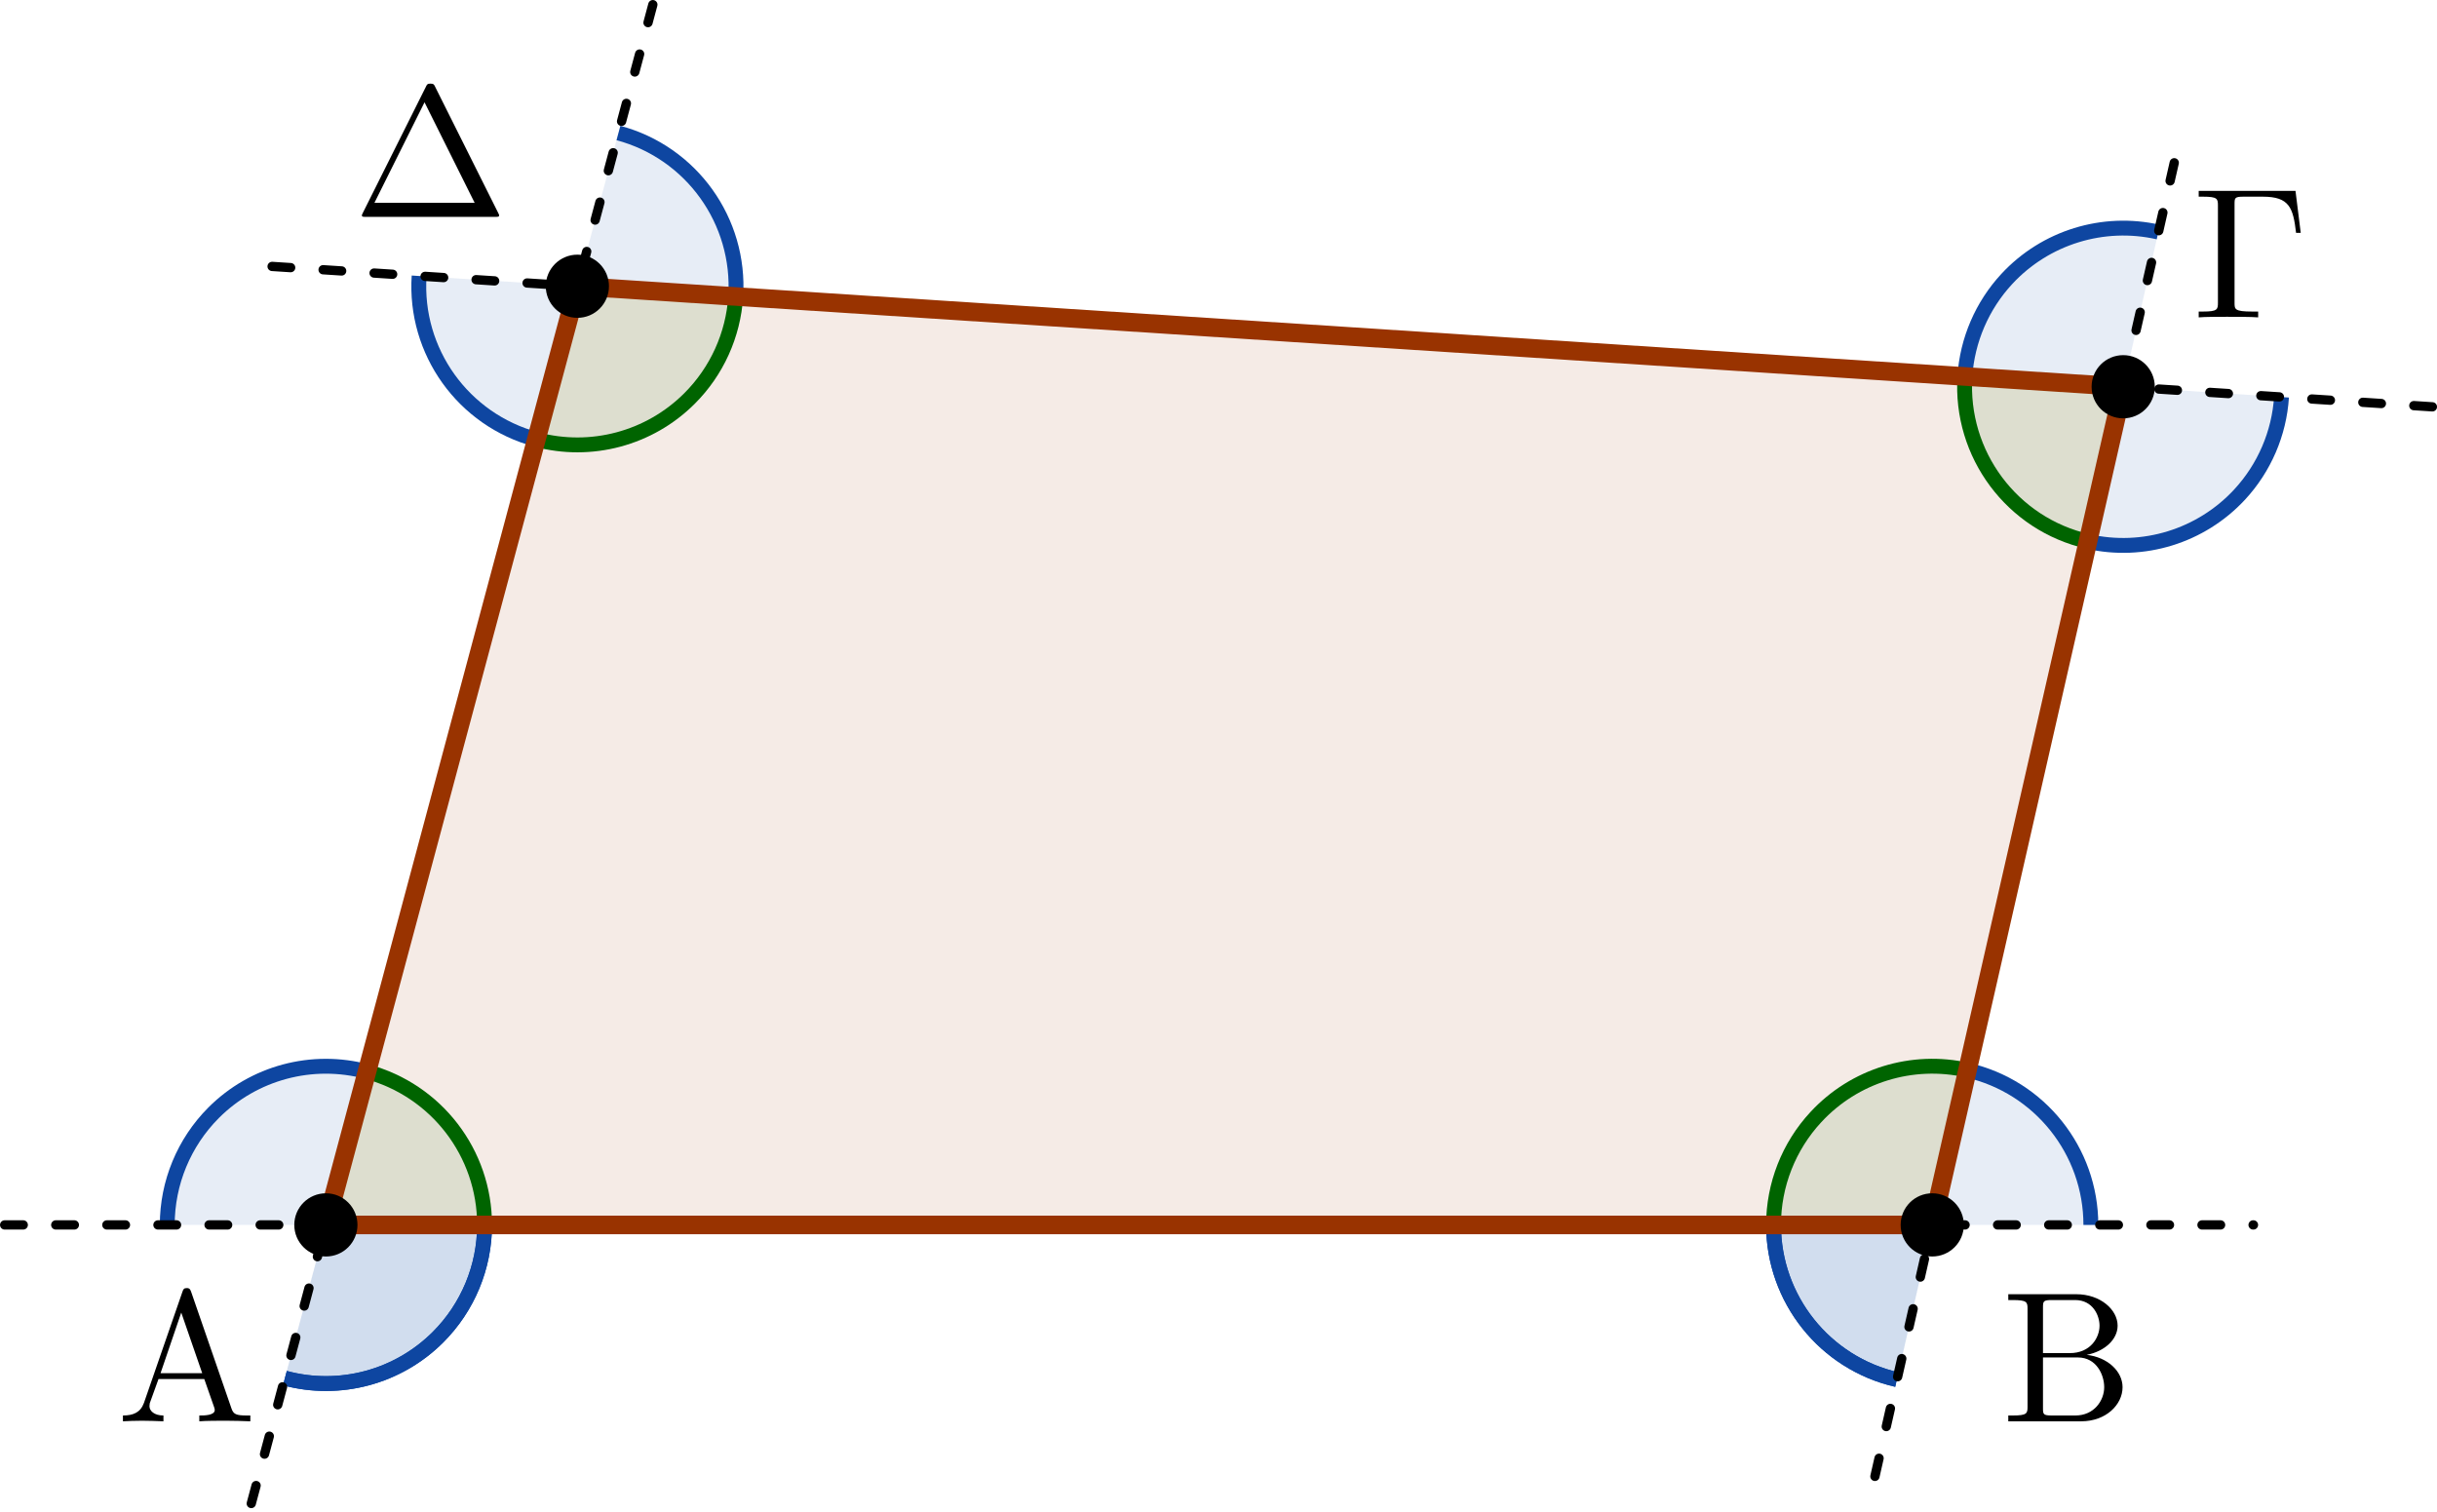
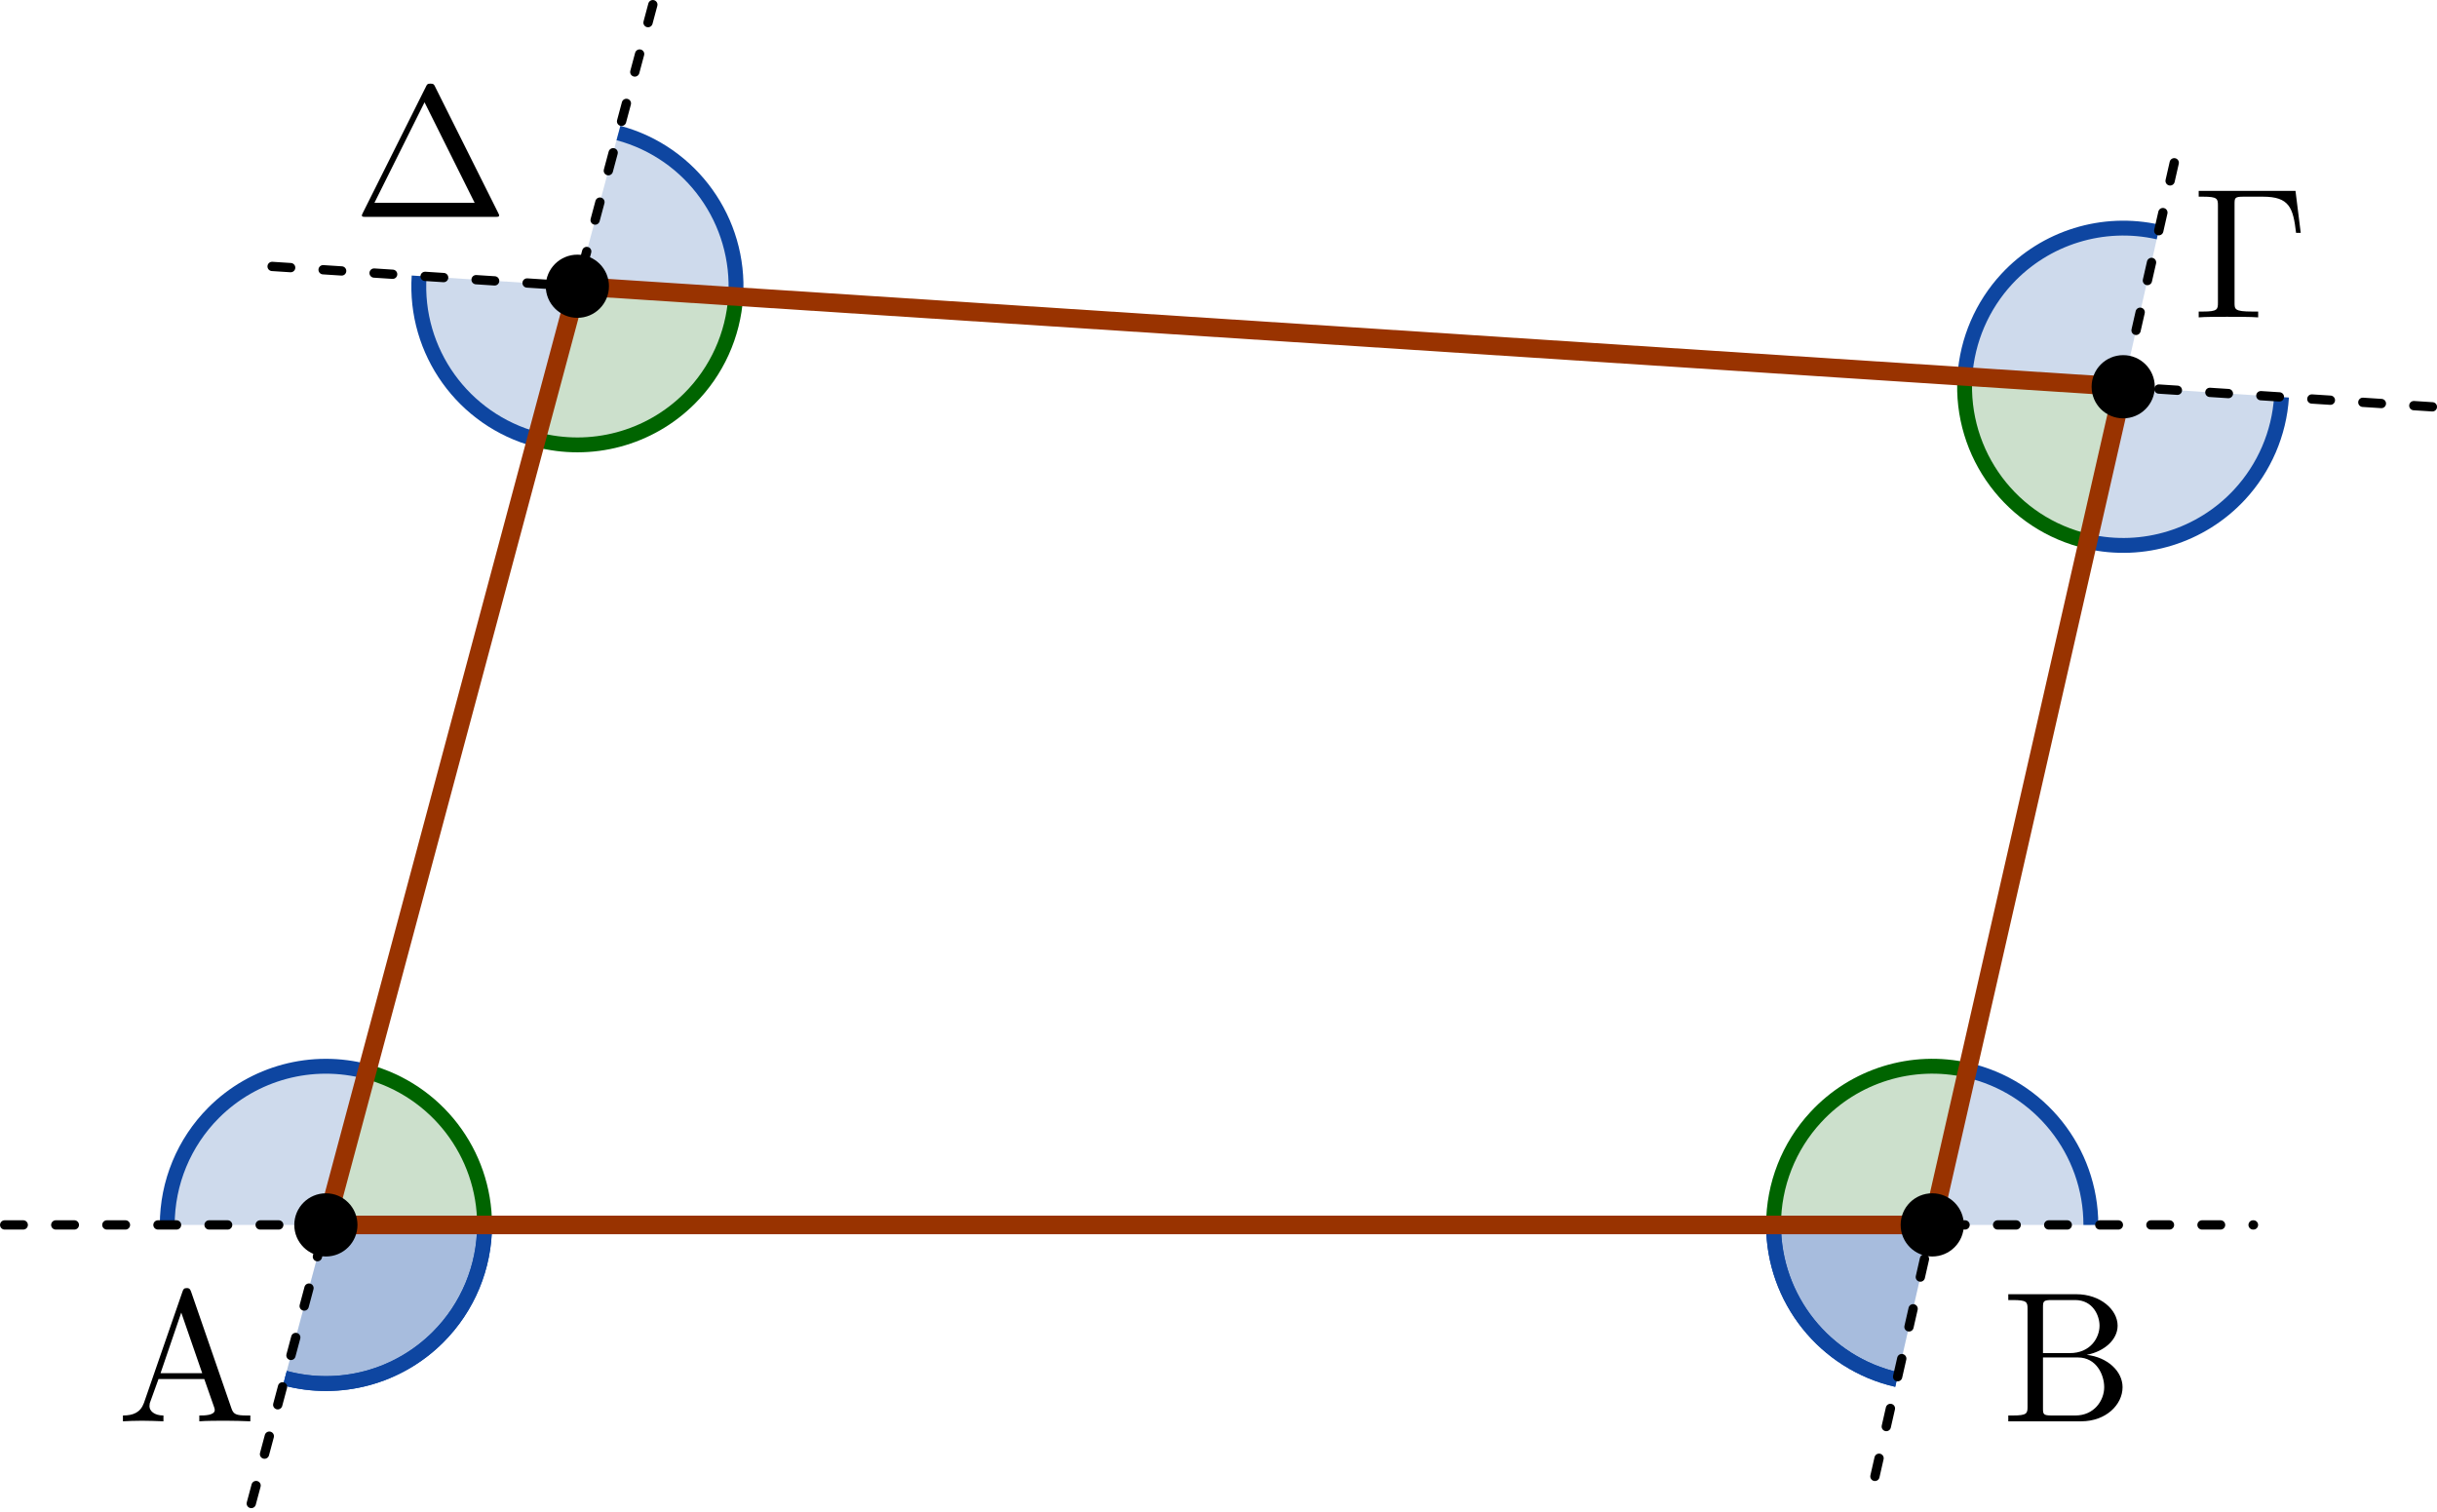
<svg xmlns="http://www.w3.org/2000/svg" xmlns:xlink="http://www.w3.org/1999/xlink" width="130.623pt" height="80.993pt" viewBox="0 0 130.623 80.993" version="1.1">
  <defs>
    <g>
      <symbol overflow="visible" id="glyph0-0">
        <path style="stroke:none;" d="" />
      </symbol>
      <symbol overflow="visible" id="glyph0-1">
        <path style="stroke:none;" d="M 4.406 -6.953 C 4.344 -7.094 4.312 -7.141 4.141 -7.141 C 3.984 -7.141 3.953 -7.094 3.891 -6.953 L 0.516 -0.203 C 0.469 -0.109 0.469 -0.094 0.469 -0.078 C 0.469 0 0.531 0 0.688 0 L 7.609 0 C 7.766 0 7.828 0 7.828 -0.078 C 7.828 -0.094 7.828 -0.109 7.781 -0.203 Z M 3.828 -6.141 L 6.516 -0.75 L 1.141 -0.75 Z M 3.828 -6.141 " />
      </symbol>
      <symbol overflow="visible" id="glyph0-2">
        <path style="stroke:none;" d="M 3.969 -6.938 C 3.922 -7.062 3.891 -7.141 3.734 -7.141 C 3.578 -7.141 3.547 -7.078 3.5 -6.938 L 1.438 -0.984 C 1.25 -0.469 0.859 -0.312 0.312 -0.312 L 0.312 0 C 0.547 -0.016 0.984 -0.031 1.328 -0.031 C 1.641 -0.031 2.156 -0.016 2.484 0 L 2.484 -0.312 C 1.984 -0.312 1.734 -0.562 1.734 -0.812 C 1.734 -0.844 1.75 -0.953 1.75 -0.969 L 2.219 -2.266 L 4.672 -2.266 L 5.203 -0.75 C 5.219 -0.703 5.234 -0.641 5.234 -0.609 C 5.234 -0.312 4.672 -0.312 4.406 -0.312 L 4.406 0 C 4.766 -0.031 5.469 -0.031 5.844 -0.031 C 6.266 -0.031 6.734 -0.016 7.141 0 L 7.141 -0.312 L 6.969 -0.312 C 6.375 -0.312 6.234 -0.375 6.125 -0.703 Z M 3.438 -5.828 L 4.562 -2.578 L 2.328 -2.578 Z M 3.438 -5.828 " />
      </symbol>
      <symbol overflow="visible" id="glyph0-3">
        <path style="stroke:none;" d="M 2.219 -3.656 L 2.219 -6.094 C 2.219 -6.438 2.234 -6.5 2.703 -6.5 L 3.938 -6.5 C 4.906 -6.5 5.25 -5.656 5.25 -5.125 C 5.25 -4.484 4.766 -3.656 3.656 -3.656 Z M 4.562 -3.562 C 5.531 -3.75 6.219 -4.391 6.219 -5.125 C 6.219 -5.984 5.297 -6.812 4 -6.812 L 0.359 -6.812 L 0.359 -6.5 L 0.594 -6.5 C 1.359 -6.5 1.391 -6.391 1.391 -6.031 L 1.391 -0.781 C 1.391 -0.422 1.359 -0.312 0.594 -0.312 L 0.359 -0.312 L 0.359 0 L 4.266 0 C 5.594 0 6.484 -0.891 6.484 -1.828 C 6.484 -2.688 5.672 -3.438 4.562 -3.562 Z M 3.953 -0.312 L 2.703 -0.312 C 2.234 -0.312 2.219 -0.375 2.219 -0.703 L 2.219 -3.422 L 4.094 -3.422 C 5.078 -3.422 5.5 -2.5 5.5 -1.828 C 5.5 -1.125 4.969 -0.312 3.953 -0.312 Z M 3.953 -0.312 " />
      </symbol>
      <symbol overflow="visible" id="glyph0-4">
        <path style="stroke:none;" d="M 5.516 -6.781 L 0.328 -6.781 L 0.328 -6.469 L 0.562 -6.469 C 1.328 -6.469 1.359 -6.359 1.359 -6 L 1.359 -0.781 C 1.359 -0.422 1.328 -0.312 0.562 -0.312 L 0.328 -0.312 L 0.328 0 C 0.672 -0.031 1.453 -0.031 1.844 -0.031 C 2.25 -0.031 3.156 -0.031 3.516 0 L 3.516 -0.312 L 3.188 -0.312 C 2.25 -0.312 2.25 -0.438 2.25 -0.781 L 2.25 -6.078 C 2.25 -6.406 2.266 -6.469 2.734 -6.469 L 3.766 -6.469 C 5.188 -6.469 5.391 -5.875 5.547 -4.531 L 5.797 -4.531 Z M 5.516 -6.781 " />
      </symbol>
    </g>
    <clipPath id="clip1">
      <path d="M 4 54 L 38 54 L 38 80.992 L 4 80.992 Z M 4 54 " />
    </clipPath>
    <clipPath id="clip2">
      <path d="M 83 54 L 113 54 L 113 80.992 L 83 80.992 Z M 83 54 " />
    </clipPath>
    <clipPath id="clip3">
      <path d="M 100 10 L 130.621 10 L 130.621 41 L 100 41 Z M 100 10 " />
    </clipPath>
    <clipPath id="clip4">
      <path d="M 6 0 L 43 0 L 43 80.992 L 6 80.992 Z M 6 0 " />
    </clipPath>
    <clipPath id="clip5">
      <path d="M 93 0 L 124 0 L 124 80.992 L 93 80.992 Z M 93 0 " />
    </clipPath>
    <clipPath id="clip6">
      <path d="M 7 7 L 130.621 7 L 130.621 29 L 7 29 Z M 7 7 " />
    </clipPath>
  </defs>
  <g id="surface1">
-     <path style=" stroke:none;fill-rule:nonzero;fill:rgb(59.999%,20%,0%);fill-opacity:0.1;" d="M 30.949 15.34 L 17.469 65.652 L 103.566 65.652 L 113.805 20.73 Z M 30.949 15.34 " />
-     <path style=" stroke:none;fill-rule:nonzero;fill:rgb(0%,39.214%,0%);fill-opacity:0.1;" d="M 17.469 65.652 L 25.973 65.652 C 25.973 61.801 23.387 58.434 19.668 57.438 Z M 17.469 65.652 " />
-     <path style=" stroke:none;fill-rule:nonzero;fill:rgb(0%,39.214%,0%);fill-opacity:0.1;" d="M 103.57 65.652 L 105.457 57.359 C 102.496 56.684 99.395 57.641 97.332 59.871 C 95.875 61.441 95.062 63.508 95.062 65.652 Z M 103.57 65.652 " />
-     <path style=" stroke:none;fill-rule:nonzero;fill:rgb(0%,39.214%,0%);fill-opacity:0.1;" d="M 113.805 20.727 L 105.32 20.176 C 105.047 24.344 107.844 28.094 111.914 29.02 Z M 113.805 20.727 " />
-     <path style=" stroke:none;fill-rule:nonzero;fill:rgb(0%,39.214%,0%);fill-opacity:0.1;" d="M 30.949 15.34 L 28.746 23.555 C 31.684 24.34 34.812 23.504 36.961 21.355 C 38.422 19.895 39.301 17.953 39.434 15.895 Z M 30.949 15.34 " />
+     <path style=" stroke:none;fill-rule:nonzero;fill:rgb(100%,100%,100%);fill-opacity:1;" d="M 30.949 15.34 L 17.469 65.652 L 103.566 65.652 L 113.805 20.73 Z M 30.949 15.34 " />
+     <path style=" stroke:none;fill-rule:nonzero;fill:rgb(0%,39.214%,0%);fill-opacity:0.2;" d="M 17.469 65.652 L 25.973 65.652 C 25.973 61.801 23.387 58.434 19.668 57.438 Z M 17.469 65.652 " />
+     <path style=" stroke:none;fill-rule:nonzero;fill:rgb(0%,39.214%,0%);fill-opacity:0.2;" d="M 103.57 65.652 L 105.457 57.359 C 102.496 56.684 99.395 57.641 97.332 59.871 C 95.875 61.441 95.062 63.508 95.062 65.652 Z M 103.57 65.652 " />
+     <path style=" stroke:none;fill-rule:nonzero;fill:rgb(0%,39.214%,0%);fill-opacity:0.2;" d="M 113.805 20.727 L 105.32 20.176 C 105.047 24.344 107.844 28.094 111.914 29.02 Z M 113.805 20.727 " />
+     <path style=" stroke:none;fill-rule:nonzero;fill:rgb(0%,39.214%,0%);fill-opacity:0.2;" d="M 30.949 15.34 L 28.746 23.555 C 31.684 24.34 34.812 23.504 36.961 21.355 C 38.422 19.895 39.301 17.953 39.434 15.895 Z M 30.949 15.34 " />
    <path style="fill:none;stroke-width:0.797;stroke-linecap:butt;stroke-linejoin:miter;stroke:rgb(0%,39.214%,0%);stroke-opacity:1;stroke-miterlimit:10;" d="M 8.505 -0.001 C 8.505 3.85 5.919 7.217 2.2 8.213 " transform="matrix(1,0,0,-1,17.468,65.651)" />
    <path style="fill:none;stroke-width:0.797;stroke-linecap:butt;stroke-linejoin:miter;stroke:rgb(0%,39.214%,0%);stroke-opacity:1;stroke-miterlimit:10;" d="M 87.989 8.292 C 85.028 8.967 81.927 8.01 79.864 5.78 C 78.407 4.21 77.594 2.143 77.594 -0.001 " transform="matrix(1,0,0,-1,17.468,65.651)" />
    <path style="fill:none;stroke-width:0.797;stroke-linecap:butt;stroke-linejoin:miter;stroke:rgb(0%,39.214%,0%);stroke-opacity:1;stroke-miterlimit:10;" d="M 87.852 45.475 C 87.579 41.307 90.376 37.557 94.446 36.631 " transform="matrix(1,0,0,-1,17.468,65.651)" />
    <path style="fill:none;stroke-width:0.797;stroke-linecap:butt;stroke-linejoin:miter;stroke:rgb(0%,39.214%,0%);stroke-opacity:1;stroke-miterlimit:10;" d="M 11.278 42.096 C 14.216 41.311 17.345 42.147 19.493 44.296 C 20.954 45.756 21.833 47.698 21.966 49.756 " transform="matrix(1,0,0,-1,17.468,65.651)" />
-     <path style=" stroke:none;fill-rule:nonzero;fill:rgb(5.489%,27.451%,63.135%);fill-opacity:0.1;" d="M 30.949 15.34 L 39.434 15.895 C 39.695 11.848 37.066 8.176 33.148 7.129 Z M 30.949 15.34 " />
-     <path style=" stroke:none;fill-rule:nonzero;fill:rgb(5.489%,27.451%,63.135%);fill-opacity:0.1;" d="M 30.949 15.34 L 22.465 14.793 C 22.199 18.836 24.832 22.508 28.746 23.555 Z M 30.949 15.34 " />
-     <path style=" stroke:none;fill-rule:nonzero;fill:rgb(5.489%,27.451%,63.135%);fill-opacity:0.1;" d="M 17.469 65.652 L 19.668 57.438 C 16.734 56.652 13.602 57.488 11.453 59.637 C 9.859 61.234 8.965 63.395 8.965 65.652 Z M 17.469 65.652 " />
-     <path style=" stroke:none;fill-rule:nonzero;fill:rgb(5.489%,27.451%,63.135%);fill-opacity:0.1;" d="M 17.469 65.652 L 15.27 73.863 C 18.203 74.652 21.332 73.812 23.48 71.664 C 25.074 70.07 25.973 67.906 25.973 65.652 Z M 17.469 65.652 " />
-     <path style=" stroke:none;fill-rule:nonzero;fill:rgb(5.489%,27.451%,63.135%);fill-opacity:0.1;" d="M 17.469 65.652 L 15.27 73.863 C 18.203 74.652 21.332 73.812 23.48 71.664 C 25.074 70.07 25.973 67.906 25.973 65.652 Z M 17.469 65.652 " />
-     <path style=" stroke:none;fill-rule:nonzero;fill:rgb(5.489%,27.451%,63.135%);fill-opacity:0.1;" d="M 103.57 65.652 L 95.062 65.652 C 95.062 69.617 97.809 73.059 101.672 73.941 Z M 103.57 65.652 " />
-     <path style=" stroke:none;fill-rule:nonzero;fill:rgb(5.489%,27.451%,63.135%);fill-opacity:0.1;" d="M 103.57 65.652 L 95.062 65.652 C 95.062 69.617 97.809 73.059 101.672 73.941 Z M 103.57 65.652 " />
-     <path style=" stroke:none;fill-rule:nonzero;fill:rgb(5.489%,27.451%,63.135%);fill-opacity:0.1;" d="M 103.57 65.652 L 112.07 65.652 C 112.07 61.684 109.324 58.242 105.457 57.359 Z M 103.57 65.652 " />
-     <path style=" stroke:none;fill-rule:nonzero;fill:rgb(5.489%,27.451%,63.135%);fill-opacity:0.1;" d="M 113.805 20.727 L 111.914 29.02 C 114.875 29.695 117.973 28.738 120.039 26.512 C 121.367 25.078 122.164 23.23 122.289 21.281 Z M 113.805 20.727 " />
-     <path style=" stroke:none;fill-rule:nonzero;fill:rgb(5.489%,27.451%,63.135%);fill-opacity:0.1;" d="M 113.805 20.727 L 115.688 12.438 C 112.727 11.766 109.629 12.723 107.566 14.949 C 106.238 16.383 105.445 18.23 105.316 20.176 Z M 113.805 20.727 " />
+     <path style=" stroke:none;fill-rule:nonzero;fill:rgb(5.489%,27.451%,63.135%);fill-opacity:0.2;" d="M 30.949 15.34 L 39.434 15.895 C 39.695 11.848 37.066 8.176 33.148 7.129 Z M 30.949 15.34 " />
+     <path style=" stroke:none;fill-rule:nonzero;fill:rgb(5.489%,27.451%,63.135%);fill-opacity:0.2;" d="M 30.949 15.34 L 22.465 14.793 C 22.199 18.836 24.832 22.508 28.746 23.555 Z M 30.949 15.34 " />
+     <path style=" stroke:none;fill-rule:nonzero;fill:rgb(5.489%,27.451%,63.135%);fill-opacity:0.2;" d="M 17.469 65.652 L 19.668 57.438 C 16.734 56.652 13.602 57.488 11.453 59.637 C 9.859 61.234 8.965 63.395 8.965 65.652 Z M 17.469 65.652 " />
+     <path style=" stroke:none;fill-rule:nonzero;fill:rgb(5.489%,27.451%,63.135%);fill-opacity:0.2;" d="M 17.469 65.652 L 15.27 73.863 C 18.203 74.652 21.332 73.812 23.48 71.664 C 25.074 70.07 25.973 67.906 25.973 65.652 Z M 17.469 65.652 " />
+     <path style=" stroke:none;fill-rule:nonzero;fill:rgb(5.489%,27.451%,63.135%);fill-opacity:0.2;" d="M 17.469 65.652 L 15.27 73.863 C 18.203 74.652 21.332 73.812 23.48 71.664 C 25.074 70.07 25.973 67.906 25.973 65.652 Z M 17.469 65.652 " />
+     <path style=" stroke:none;fill-rule:nonzero;fill:rgb(5.489%,27.451%,63.135%);fill-opacity:0.2;" d="M 103.57 65.652 L 95.062 65.652 C 95.062 69.617 97.809 73.059 101.672 73.941 Z M 103.57 65.652 " />
+     <path style=" stroke:none;fill-rule:nonzero;fill:rgb(5.489%,27.451%,63.135%);fill-opacity:0.2;" d="M 103.57 65.652 L 95.062 65.652 C 95.062 69.617 97.809 73.059 101.672 73.941 Z M 103.57 65.652 " />
+     <path style=" stroke:none;fill-rule:nonzero;fill:rgb(5.489%,27.451%,63.135%);fill-opacity:0.2;" d="M 103.57 65.652 L 112.07 65.652 C 112.07 61.684 109.324 58.242 105.457 57.359 Z M 103.57 65.652 " />
+     <path style=" stroke:none;fill-rule:nonzero;fill:rgb(5.489%,27.451%,63.135%);fill-opacity:0.2;" d="M 113.805 20.727 L 111.914 29.02 C 114.875 29.695 117.973 28.738 120.039 26.512 C 121.367 25.078 122.164 23.23 122.289 21.281 Z M 113.805 20.727 " />
+     <path style=" stroke:none;fill-rule:nonzero;fill:rgb(5.489%,27.451%,63.135%);fill-opacity:0.2;" d="M 113.805 20.727 L 115.688 12.438 C 112.727 11.766 109.629 12.723 107.566 14.949 C 106.238 16.383 105.445 18.23 105.316 20.176 Z M 113.805 20.727 " />
    <path style="fill:none;stroke-width:0.797;stroke-linecap:butt;stroke-linejoin:miter;stroke:rgb(5.489%,27.451%,63.135%);stroke-opacity:1;stroke-miterlimit:10;" d="M 21.966 49.756 C 22.227 53.803 19.598 57.475 15.68 58.522 " transform="matrix(1,0,0,-1,17.468,65.651)" />
    <path style="fill:none;stroke-width:0.797;stroke-linecap:butt;stroke-linejoin:miter;stroke:rgb(5.489%,27.451%,63.135%);stroke-opacity:1;stroke-miterlimit:10;" d="M 4.997 50.858 C 4.731 46.815 7.364 43.143 11.278 42.096 " transform="matrix(1,0,0,-1,17.468,65.651)" />
    <path style="fill:none;stroke-width:0.797;stroke-linecap:butt;stroke-linejoin:miter;stroke:rgb(5.489%,27.451%,63.135%);stroke-opacity:1;stroke-miterlimit:10;" d="M 2.2 8.213 C -0.734 8.999 -3.866 8.163 -6.015 6.014 C -7.609 4.417 -8.503 2.256 -8.503 -0.001 " transform="matrix(1,0,0,-1,17.468,65.651)" />
    <g clip-path="url(#clip1)" clip-rule="nonzero">
      <path style="fill:none;stroke-width:0.797;stroke-linecap:butt;stroke-linejoin:miter;stroke:rgb(5.489%,27.451%,63.135%);stroke-opacity:1;stroke-miterlimit:10;" d="M -2.198 -8.212 C 0.735 -9.001 3.864 -8.162 6.012 -6.013 C 7.606 -4.419 8.505 -2.255 8.505 -0.001 " transform="matrix(1,0,0,-1,17.468,65.651)" />
      <path style="fill:none;stroke-width:0.797;stroke-linecap:butt;stroke-linejoin:miter;stroke:rgb(5.489%,27.451%,63.135%);stroke-opacity:1;stroke-miterlimit:10;" d="M -2.198 -8.212 C 0.735 -9.001 3.864 -8.162 6.012 -6.013 C 7.606 -4.419 8.505 -2.255 8.505 -0.001 " transform="matrix(1,0,0,-1,17.468,65.651)" />
    </g>
    <g clip-path="url(#clip2)" clip-rule="nonzero">
      <path style="fill:none;stroke-width:0.797;stroke-linecap:butt;stroke-linejoin:miter;stroke:rgb(5.489%,27.451%,63.135%);stroke-opacity:1;stroke-miterlimit:10;" d="M 77.594 -0.001 C 77.594 -3.966 80.341 -7.408 84.204 -8.29 " transform="matrix(1,0,0,-1,17.468,65.651)" />
      <path style="fill:none;stroke-width:0.797;stroke-linecap:butt;stroke-linejoin:miter;stroke:rgb(5.489%,27.451%,63.135%);stroke-opacity:1;stroke-miterlimit:10;" d="M 77.594 -0.001 C 77.594 -3.966 80.341 -7.408 84.204 -8.29 " transform="matrix(1,0,0,-1,17.468,65.651)" />
    </g>
    <path style="fill:none;stroke-width:0.797;stroke-linecap:butt;stroke-linejoin:miter;stroke:rgb(5.489%,27.451%,63.135%);stroke-opacity:1;stroke-miterlimit:10;" d="M 94.602 -0.001 C 94.602 3.967 91.856 7.409 87.989 8.292 " transform="matrix(1,0,0,-1,17.468,65.651)" />
    <g clip-path="url(#clip3)" clip-rule="nonzero">
      <path style="fill:none;stroke-width:0.797;stroke-linecap:butt;stroke-linejoin:miter;stroke:rgb(5.489%,27.451%,63.135%);stroke-opacity:1;stroke-miterlimit:10;" d="M 94.446 36.631 C 97.407 35.956 100.505 36.913 102.571 39.139 C 103.899 40.573 104.696 42.421 104.821 44.37 " transform="matrix(1,0,0,-1,17.468,65.651)" />
    </g>
    <path style="fill:none;stroke-width:0.797;stroke-linecap:butt;stroke-linejoin:miter;stroke:rgb(5.489%,27.451%,63.135%);stroke-opacity:1;stroke-miterlimit:10;" d="M 98.219 53.214 C 95.259 53.885 92.161 52.928 90.098 50.702 C 88.77 49.268 87.977 47.421 87.848 45.475 " transform="matrix(1,0,0,-1,17.468,65.651)" />
    <g clip-path="url(#clip4)" clip-rule="nonzero">
      <path style="fill:none;stroke-width:0.498;stroke-linecap:round;stroke-linejoin:miter;stroke:rgb(0%,0%,0%);stroke-opacity:1;stroke-dasharray:0.996,1.743;stroke-miterlimit:10;" d="M 17.524 65.401 L -4.042 -15.091 " transform="matrix(1,0,0,-1,17.468,65.651)" />
    </g>
    <path style="fill:none;stroke-width:0.498;stroke-linecap:round;stroke-linejoin:miter;stroke:rgb(0%,0%,0%);stroke-opacity:1;stroke-dasharray:0.996,1.743;stroke-miterlimit:10;" d="M -17.218 -0.001 L 103.317 -0.001 " transform="matrix(1,0,0,-1,17.468,65.651)" />
    <g clip-path="url(#clip5)" clip-rule="nonzero">
      <path style="fill:none;stroke-width:0.498;stroke-linecap:round;stroke-linejoin:miter;stroke:rgb(0%,0%,0%);stroke-opacity:1;stroke-dasharray:0.996,1.743;stroke-miterlimit:10;" d="M 83.028 -13.478 L 99.407 58.401 " transform="matrix(1,0,0,-1,17.468,65.651)" />
    </g>
    <g clip-path="url(#clip6)" clip-rule="nonzero">
      <path style="fill:none;stroke-width:0.498;stroke-linecap:round;stroke-linejoin:miter;stroke:rgb(0%,0%,0%);stroke-opacity:1;stroke-dasharray:0.996,1.743;stroke-miterlimit:10;" d="M 112.907 43.846 L -3.089 51.385 " transform="matrix(1,0,0,-1,17.468,65.651)" />
    </g>
    <path style="fill:none;stroke-width:0.996;stroke-linecap:round;stroke-linejoin:round;stroke:rgb(59.999%,20%,0%);stroke-opacity:1;stroke-miterlimit:10;" d="M 13.481 50.311 L 0.001 -0.001 L 86.098 -0.001 L 96.337 44.921 Z M 13.481 50.311 " transform="matrix(1,0,0,-1,17.468,65.651)" />
    <path style="fill-rule:nonzero;fill:rgb(0%,0%,0%);fill-opacity:1;stroke-width:0.399;stroke-linecap:butt;stroke-linejoin:miter;stroke:rgb(0%,0%,0%);stroke-opacity:1;stroke-miterlimit:10;" d="M 14.973 50.311 C 14.973 51.135 14.305 51.803 13.481 51.803 C 12.657 51.803 11.985 51.135 11.985 50.311 C 11.985 49.483 12.657 48.815 13.481 48.815 C 14.305 48.815 14.973 49.483 14.973 50.311 Z M 14.973 50.311 " transform="matrix(1,0,0,-1,17.468,65.651)" />
    <path style="fill-rule:nonzero;fill:rgb(0%,0%,0%);fill-opacity:1;stroke-width:0.399;stroke-linecap:butt;stroke-linejoin:miter;stroke:rgb(0%,0%,0%);stroke-opacity:1;stroke-miterlimit:10;" d="M 1.493 -0.001 C 1.493 0.827 0.825 1.495 0.001 1.495 C -0.823 1.495 -1.495 0.827 -1.495 -0.001 C -1.495 -0.826 -0.823 -1.494 0.001 -1.494 C 0.825 -1.494 1.493 -0.826 1.493 -0.001 Z M 1.493 -0.001 " transform="matrix(1,0,0,-1,17.468,65.651)" />
    <path style="fill-rule:nonzero;fill:rgb(0%,0%,0%);fill-opacity:1;stroke-width:0.399;stroke-linecap:butt;stroke-linejoin:miter;stroke:rgb(0%,0%,0%);stroke-opacity:1;stroke-miterlimit:10;" d="M 87.594 -0.001 C 87.594 0.827 86.923 1.495 86.098 1.495 C 85.274 1.495 84.606 0.827 84.606 -0.001 C 84.606 -0.826 85.274 -1.494 86.098 -1.494 C 86.923 -1.494 87.594 -0.826 87.594 -0.001 Z M 87.594 -0.001 " transform="matrix(1,0,0,-1,17.468,65.651)" />
    <path style="fill-rule:nonzero;fill:rgb(0%,0%,0%);fill-opacity:1;stroke-width:0.399;stroke-linecap:butt;stroke-linejoin:miter;stroke:rgb(0%,0%,0%);stroke-opacity:1;stroke-miterlimit:10;" d="M 97.829 44.921 C 97.829 45.749 97.161 46.417 96.337 46.417 C 95.509 46.417 94.841 45.749 94.841 44.921 C 94.841 44.096 95.509 43.428 96.337 43.428 C 97.161 43.428 97.829 44.096 97.829 44.921 Z M 97.829 44.921 " transform="matrix(1,0,0,-1,17.468,65.651)" />
    <g style="fill:rgb(0%,0%,0%);fill-opacity:1;">
      <use xlink:href="#glyph0-1" x="18.927" y="11.623" />
    </g>
    <g style="fill:rgb(0%,0%,0%);fill-opacity:1;">
      <use xlink:href="#glyph0-2" x="6.277" y="76.178" />
    </g>
    <g style="fill:rgb(0%,0%,0%);fill-opacity:1;">
      <use xlink:href="#glyph0-3" x="107.285" y="76.178" />
    </g>
    <g style="fill:rgb(0%,0%,0%);fill-opacity:1;">
      <use xlink:href="#glyph0-4" x="117.522" y="17.01" />
    </g>
  </g>
</svg>
